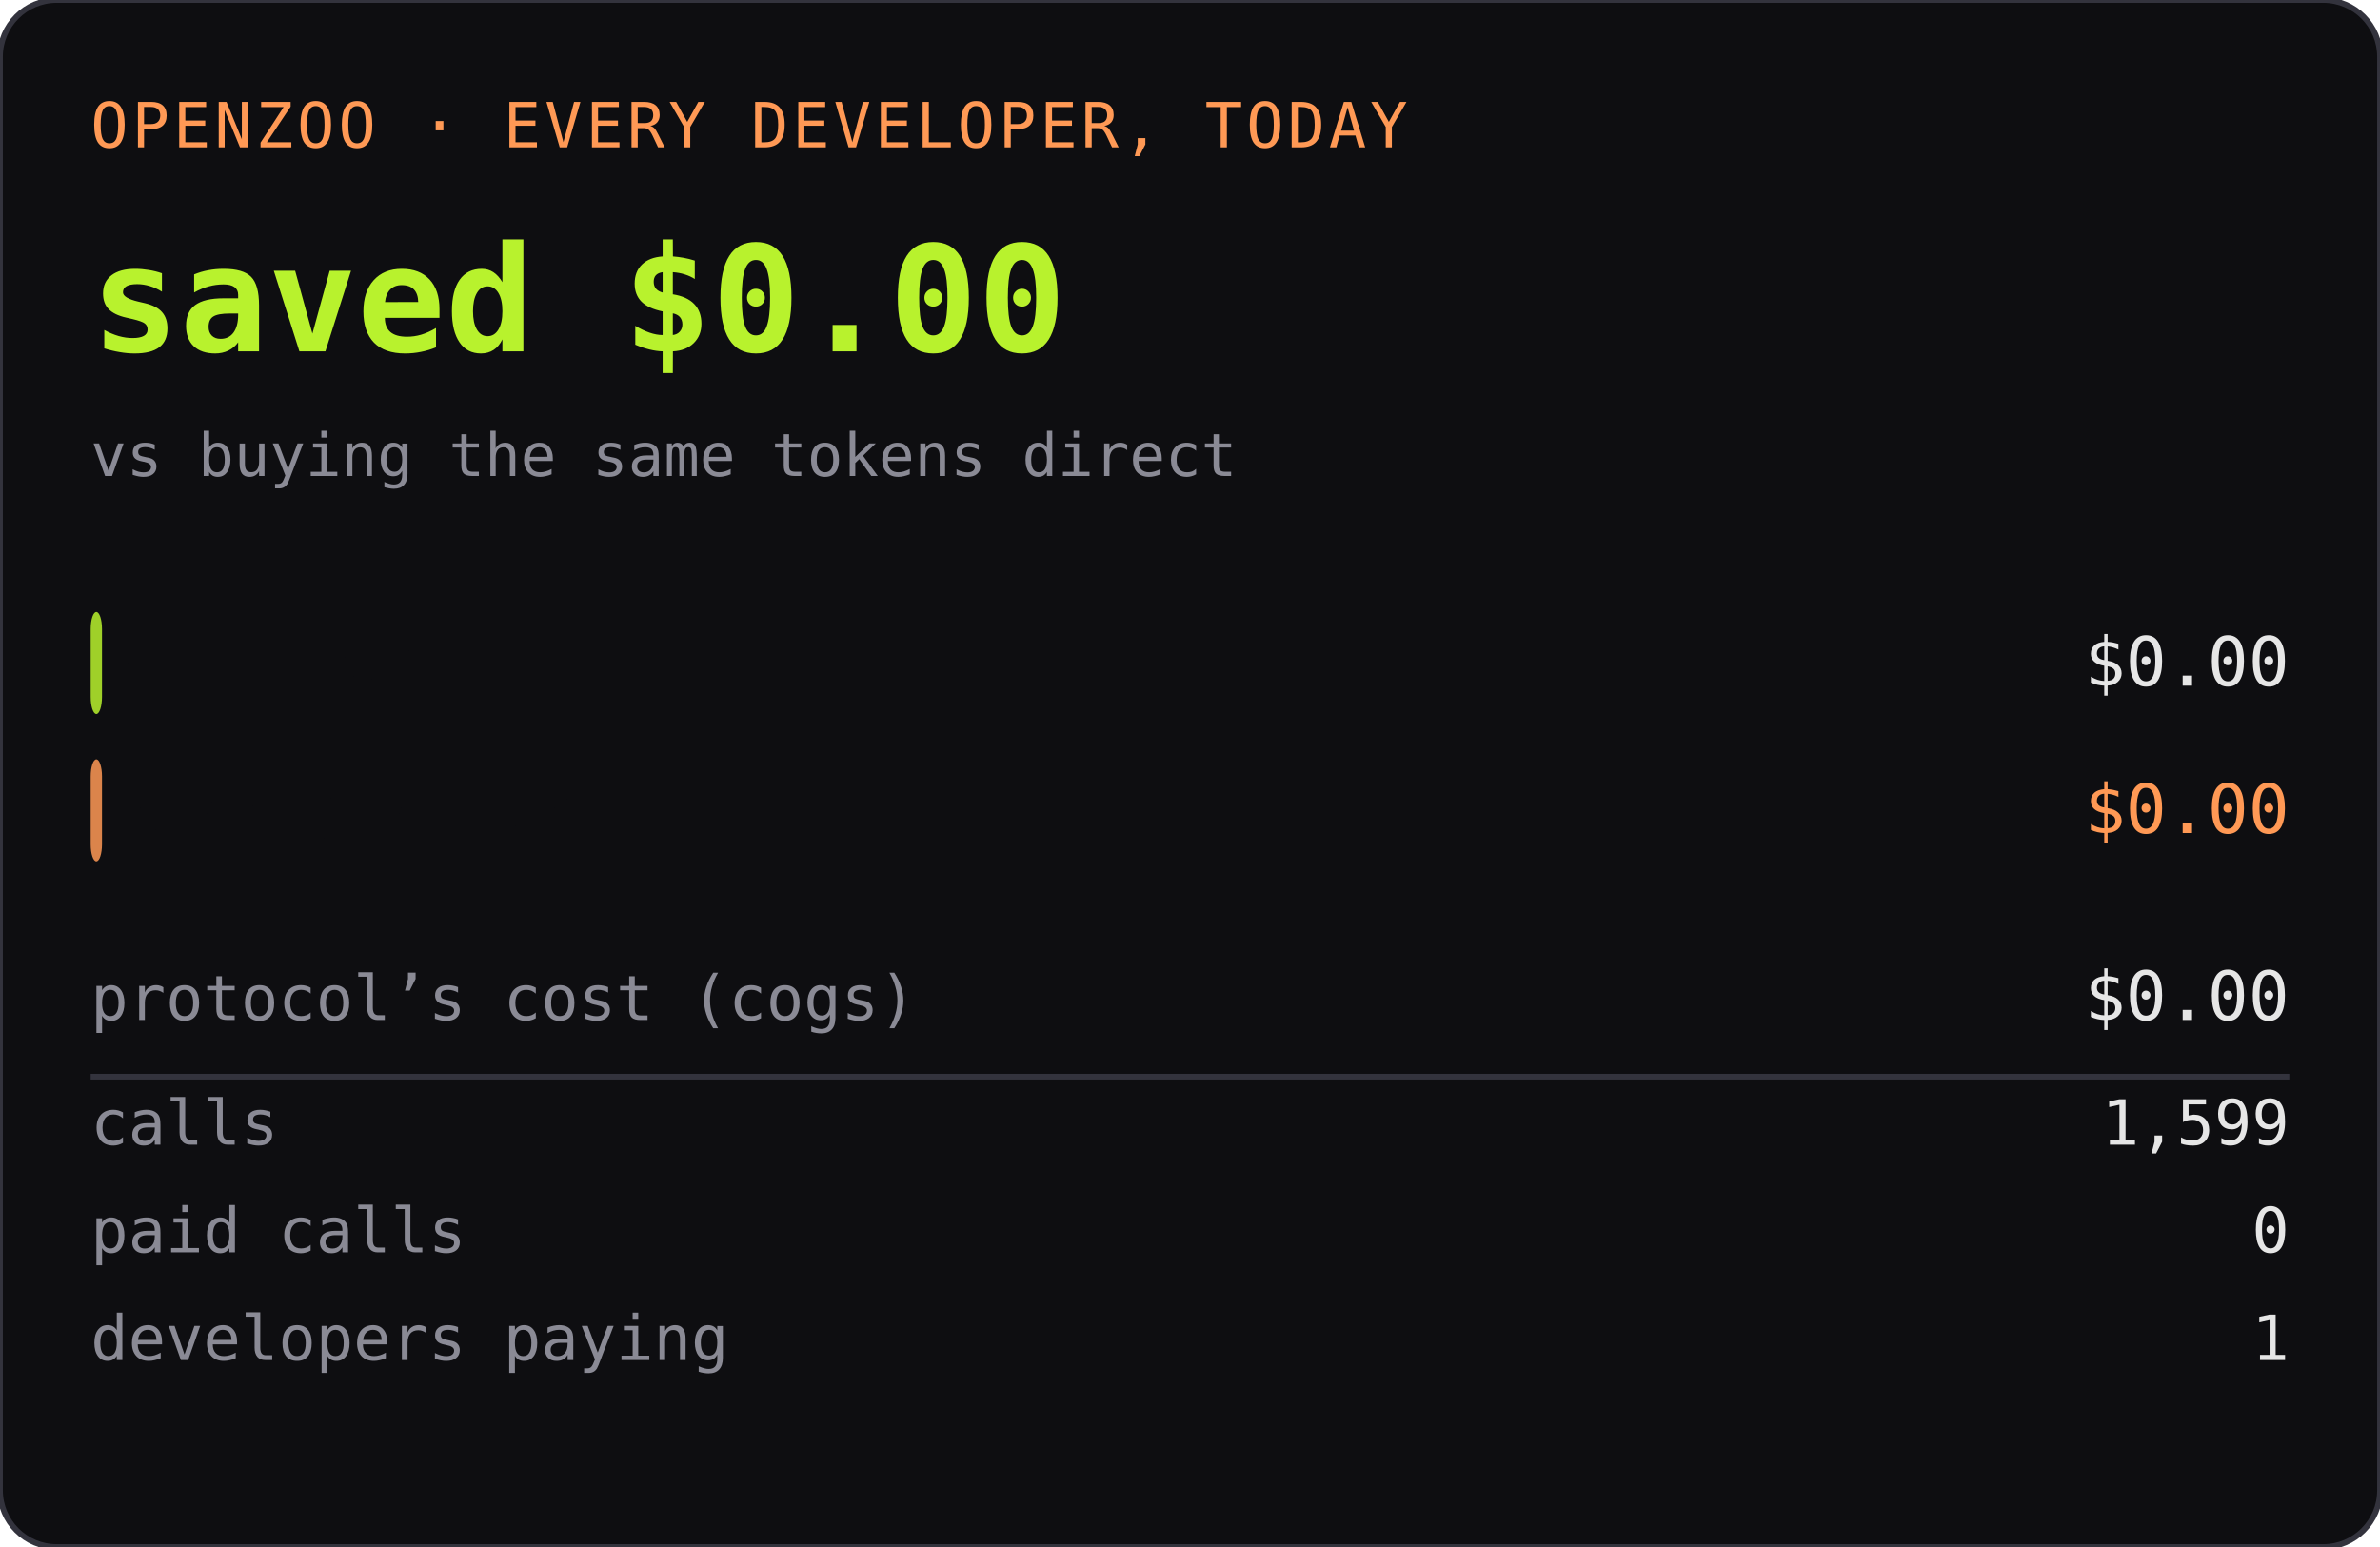
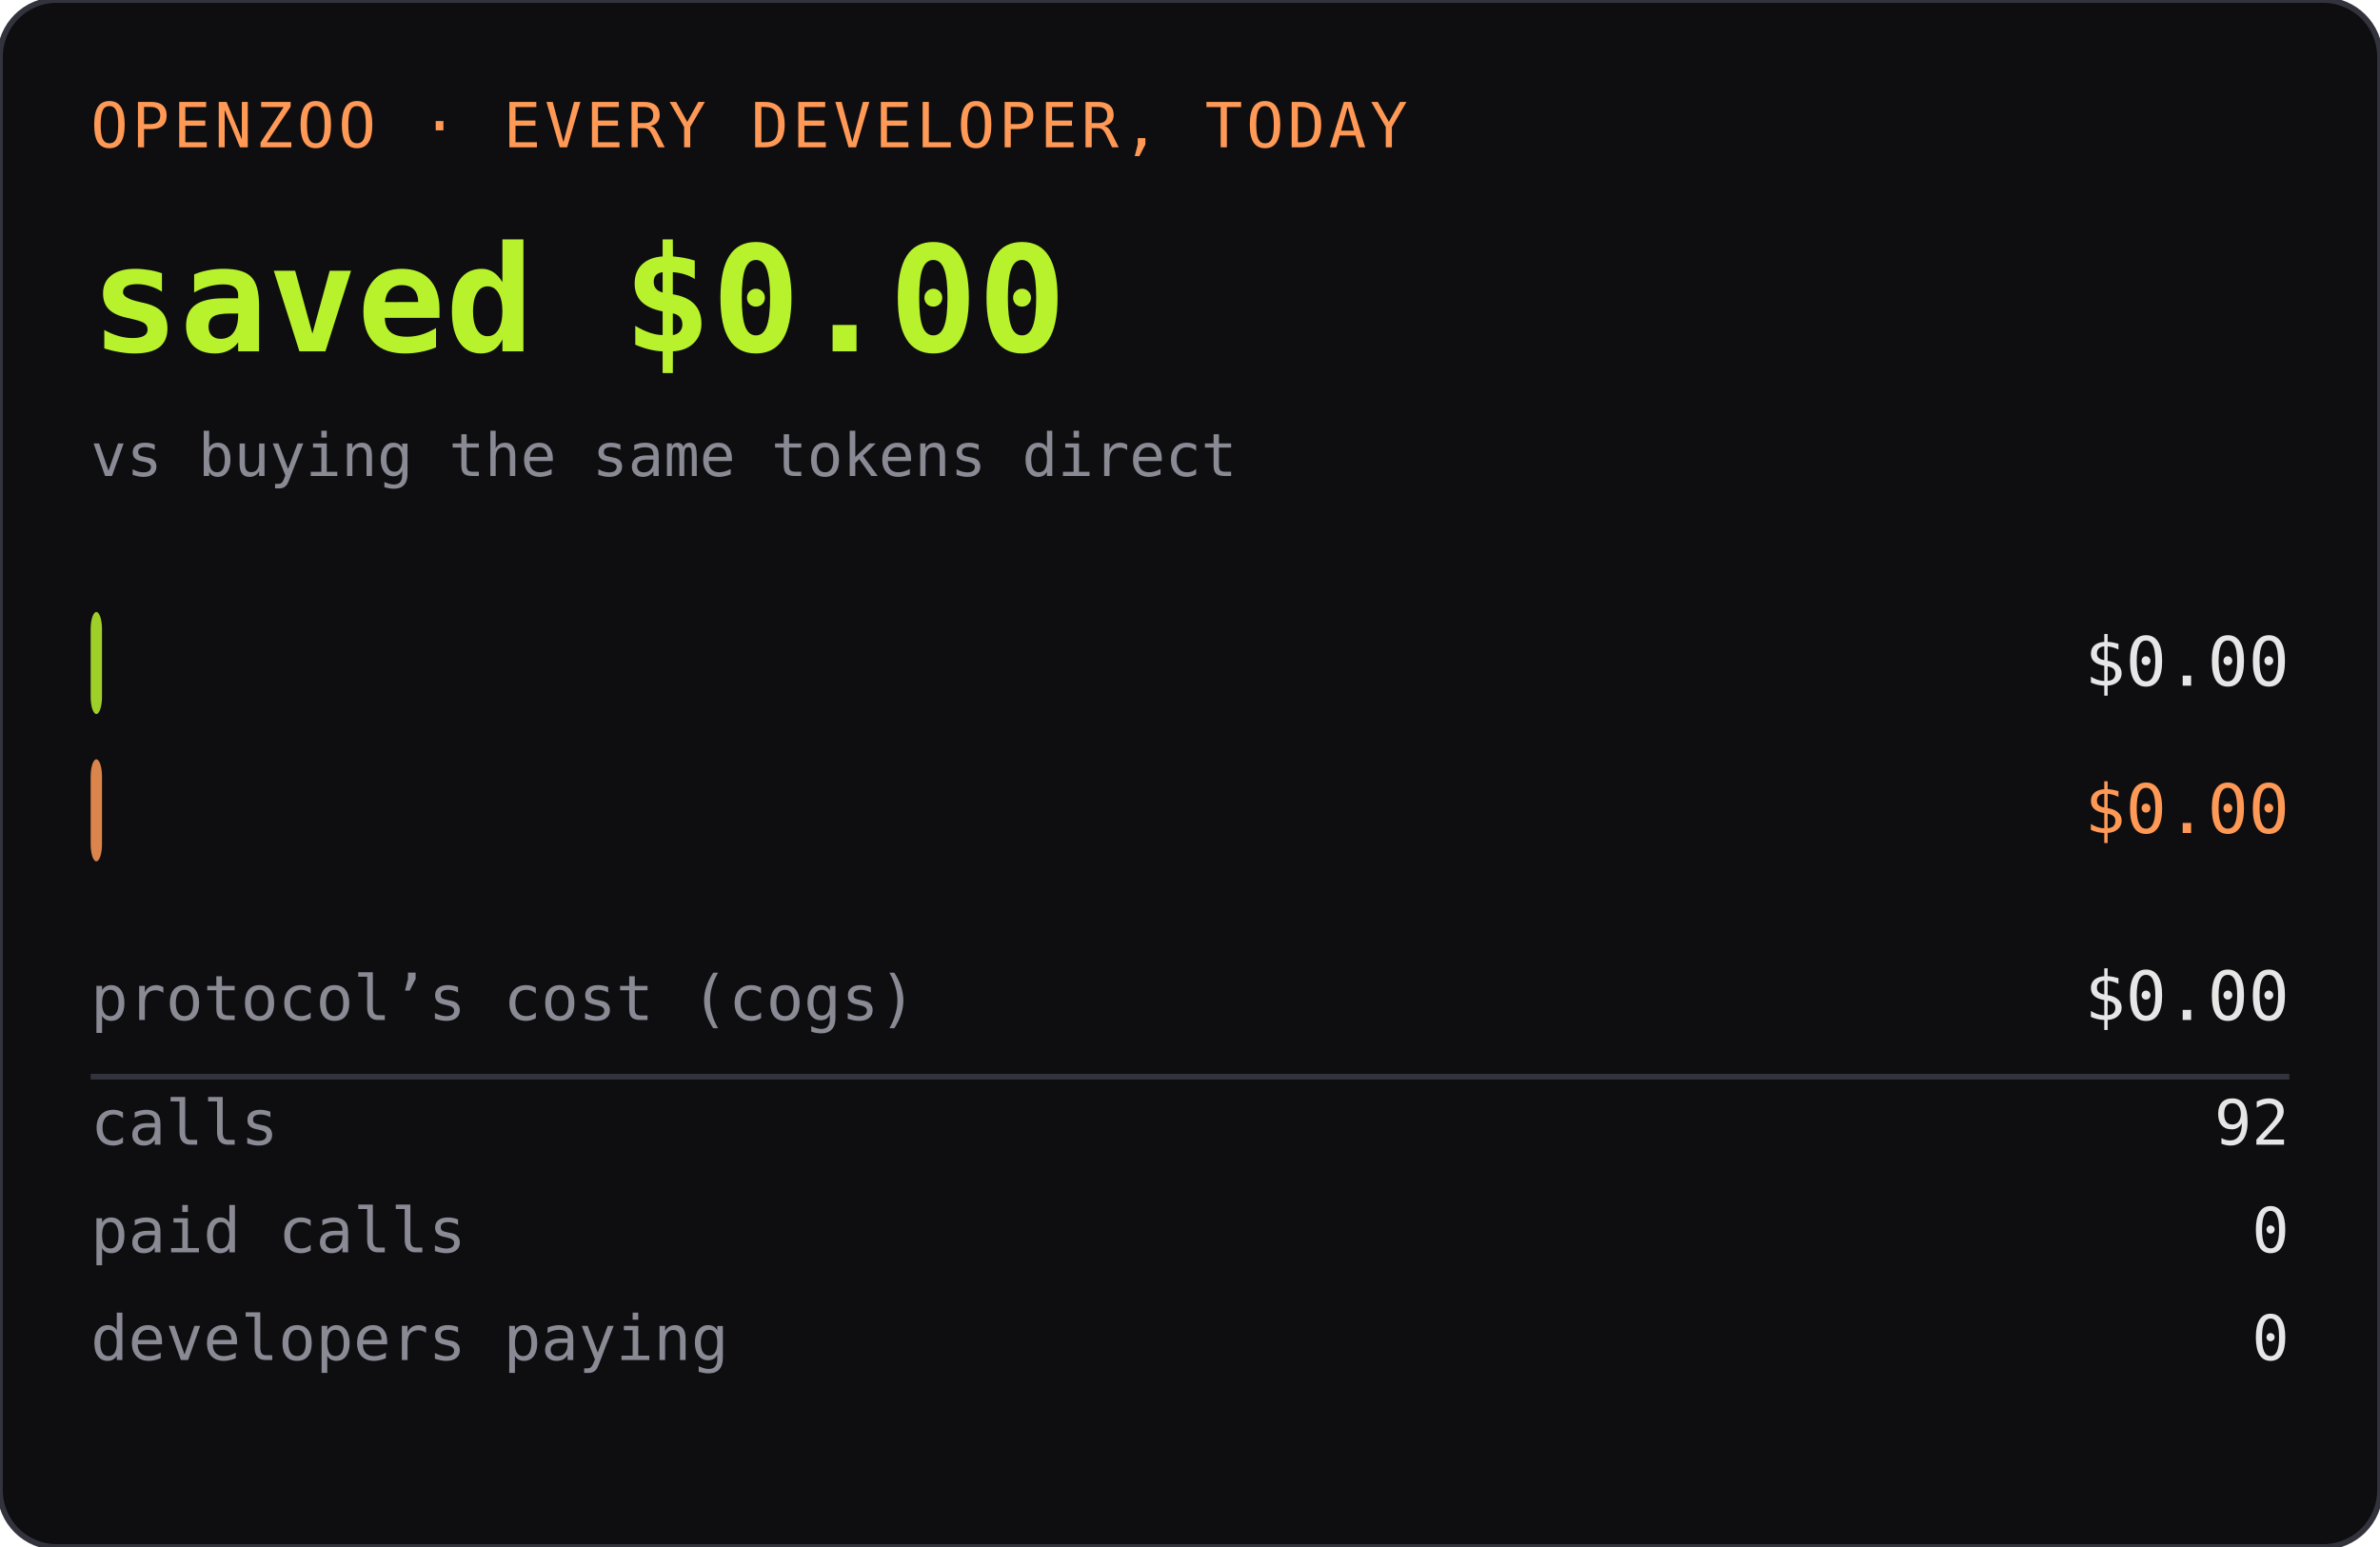
<svg xmlns="http://www.w3.org/2000/svg" width="420" height="273" role="img" aria-label="OPENZOO · EVERY DEVELOPER, TODAY">
  <rect width="420" height="273" rx="10" fill="#0e0e11" />
  <rect width="420" height="273" rx="10" fill="none" stroke="#33333d" />
  <text x="16" y="26" font-family="ui-monospace,SFMono-Regular,Menlo,monospace" font-size="11" fill="#ff9955" letter-spacing="0.06em">OPENZOO · EVERY DEVELOPER, TODAY</text>
  <text x="16" y="62" font-family="ui-monospace,SFMono-Regular,Menlo,monospace" font-size="26" font-weight="600" fill="#b8f22d">saved $0.00</text>
  <text x="404" y="62" text-anchor="end" font-family="ui-monospace,SFMono-Regular,Menlo,monospace" font-size="26" font-weight="600" fill="#b8f22d" />
  <text x="16" y="84" font-family="ui-monospace,SFMono-Regular,Menlo,monospace" font-size="10.5" fill="#8a8a95">vs buying the same tokens direct</text>
  <rect x="16" y="108" width="2" height="18" rx="3" fill="#b8f22d" opacity="0.85" />
  <text x="22" y="121" font-family="ui-monospace,SFMono-Regular,Menlo,monospace" font-size="11" fill="#0e0e11" font-weight="600">dev spent</text>
  <text x="404" y="121" text-anchor="end" font-family="ui-monospace,SFMono-Regular,Menlo,monospace" font-size="12" fill="#e6e6e6">$0.00</text>
  <rect x="16" y="134" width="2" height="18" rx="3" fill="#ff9955" opacity="0.85" />
  <text x="22" y="147" font-family="ui-monospace,SFMono-Regular,Menlo,monospace" font-size="11" fill="#0e0e11" font-weight="600">buying direct</text>
  <text x="404" y="147" text-anchor="end" font-family="ui-monospace,SFMono-Regular,Menlo,monospace" font-size="12" fill="#ff9955">$0.00</text>
  <text x="16" y="180" font-family="ui-monospace,SFMono-Regular,Menlo,monospace" font-size="11" fill="#8a8a95">protocol’s cost (cogs)</text>
  <text x="404" y="180" text-anchor="end" font-family="ui-monospace,SFMono-Regular,Menlo,monospace" font-size="12" fill="#e6e6e6">$0.00</text>
  <line x1="16" y1="190" x2="404" y2="190" stroke="#33333d" />
  <text x="16" y="202" font-family="ui-monospace,SFMono-Regular,Menlo,monospace" font-size="11" fill="#8a8a95">calls</text>
-   <text x="404" y="202" text-anchor="end" font-family="ui-monospace,SFMono-Regular,Menlo,monospace" font-size="11" fill="#e6e6e6">1,599</text>
+   <text x="404" y="202" text-anchor="end" font-family="ui-monospace,SFMono-Regular,Menlo,monospace" font-size="11" fill="#e6e6e6">92</text>
  <text x="16" y="221" font-family="ui-monospace,SFMono-Regular,Menlo,monospace" font-size="11" fill="#8a8a95">paid calls</text>
  <text x="404" y="221" text-anchor="end" font-family="ui-monospace,SFMono-Regular,Menlo,monospace" font-size="11" fill="#e6e6e6">0</text>
  <text x="16" y="240" font-family="ui-monospace,SFMono-Regular,Menlo,monospace" font-size="11" fill="#8a8a95">developers paying</text>
-   <text x="404" y="240" text-anchor="end" font-family="ui-monospace,SFMono-Regular,Menlo,monospace" font-size="11" fill="#e6e6e6">1</text>
+   <text x="404" y="240" text-anchor="end" font-family="ui-monospace,SFMono-Regular,Menlo,monospace" font-size="11" fill="#e6e6e6">0</text>
</svg>
